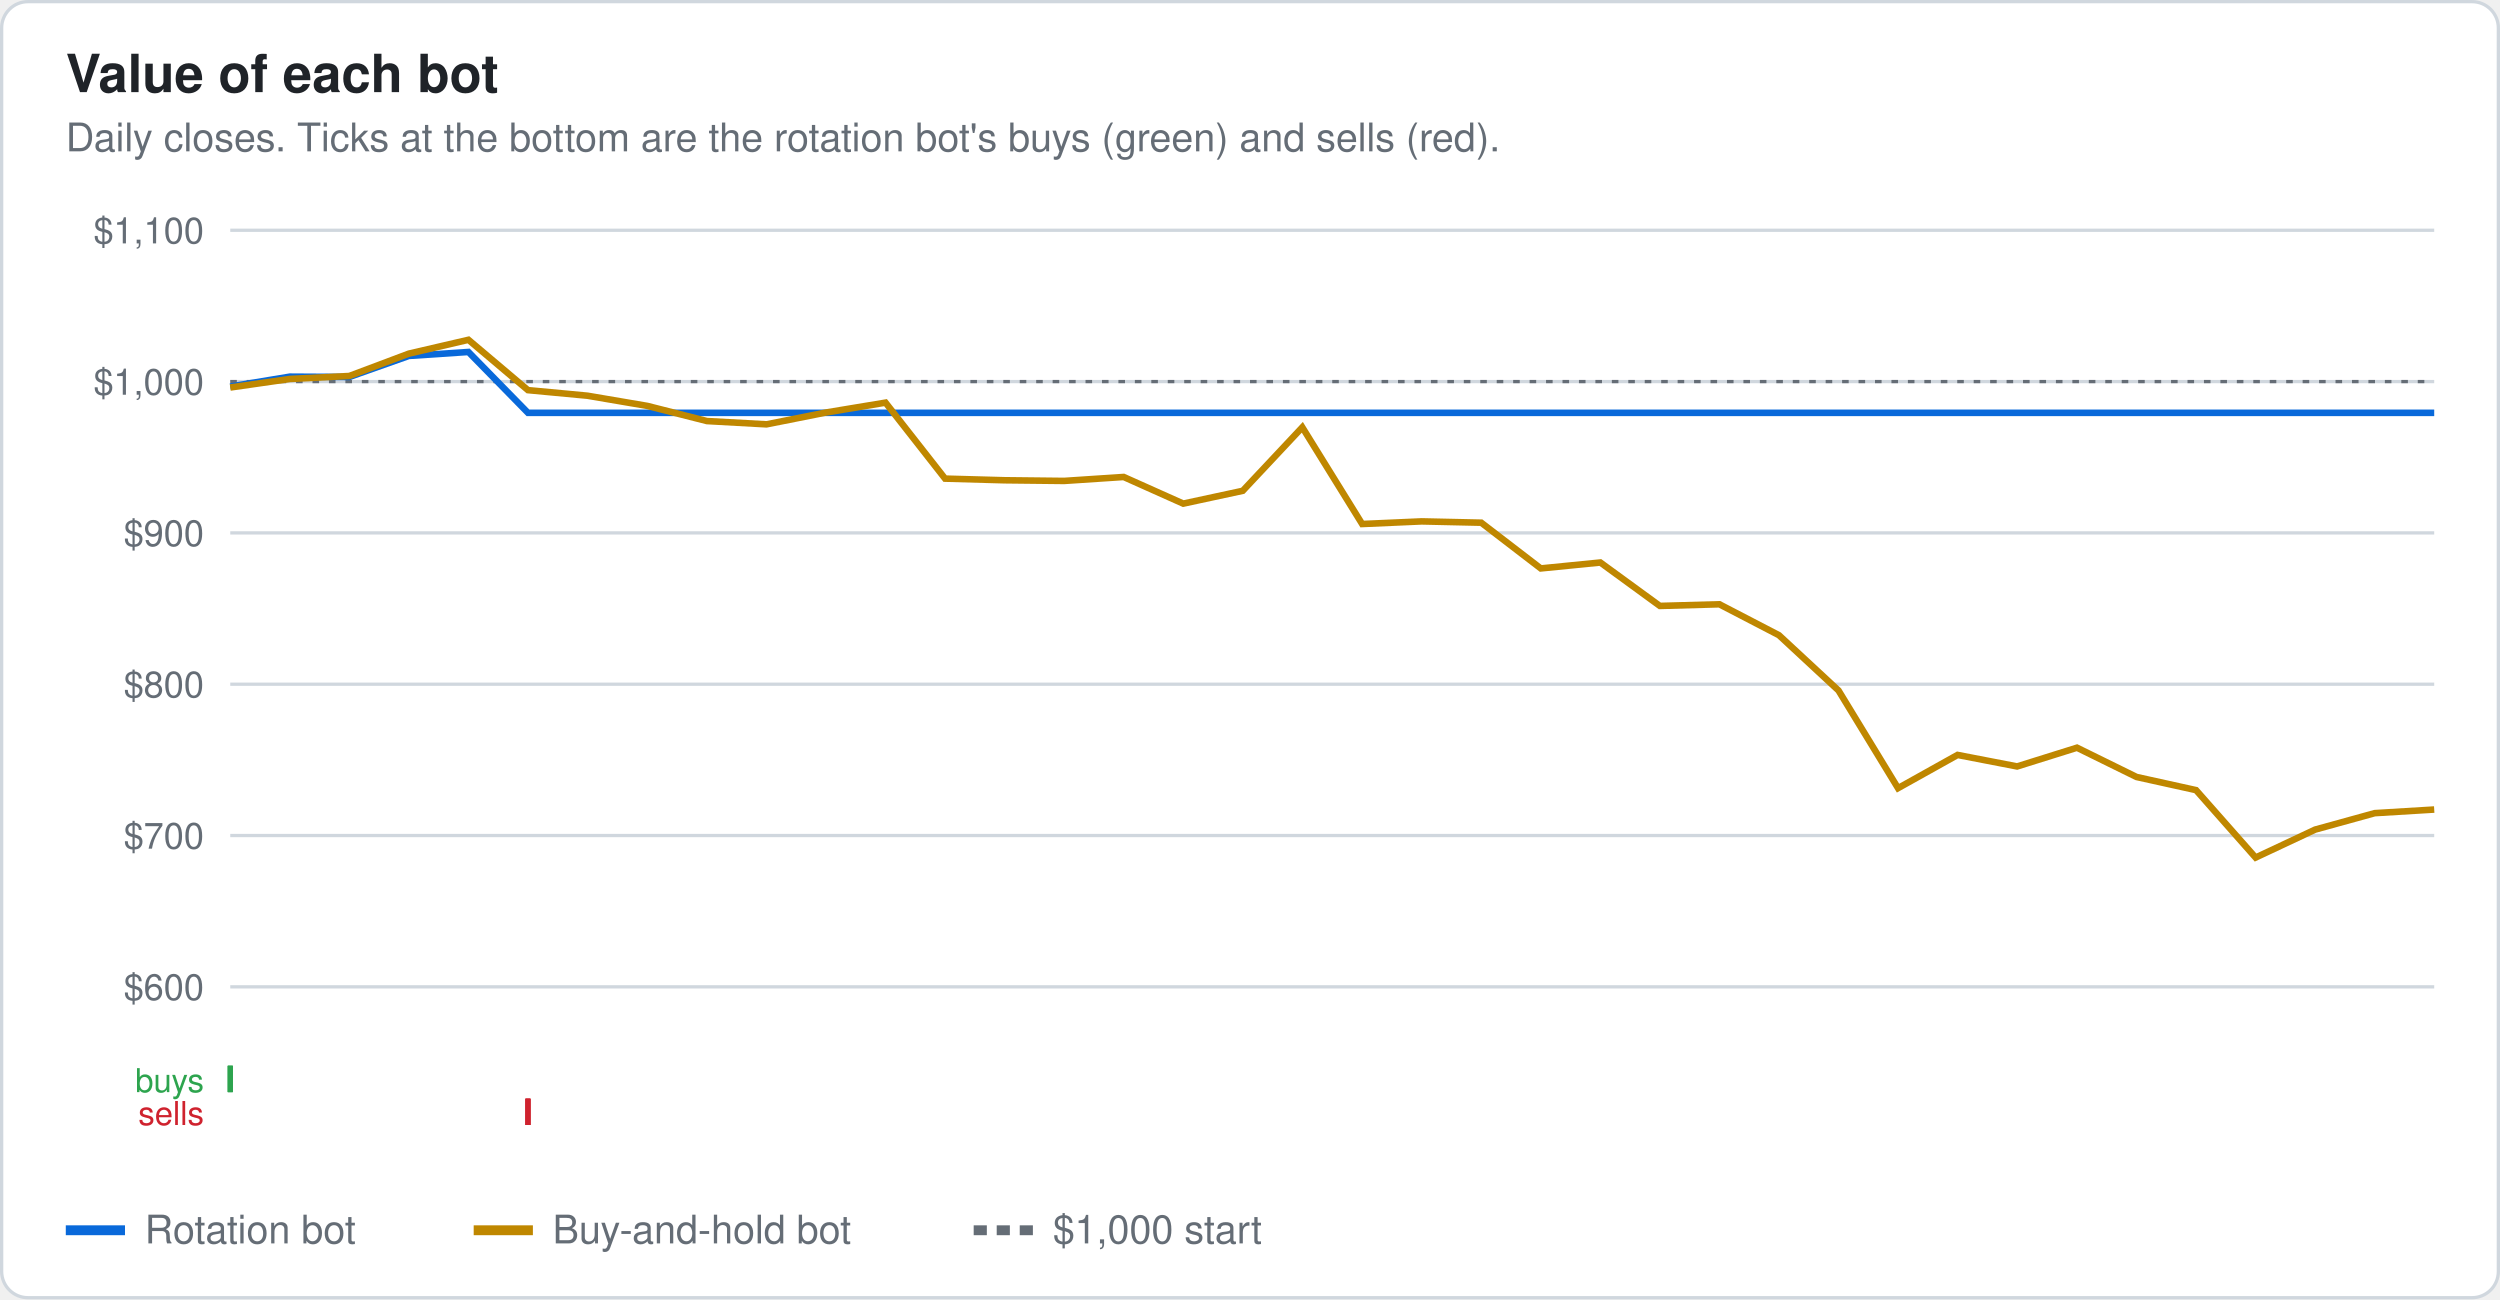
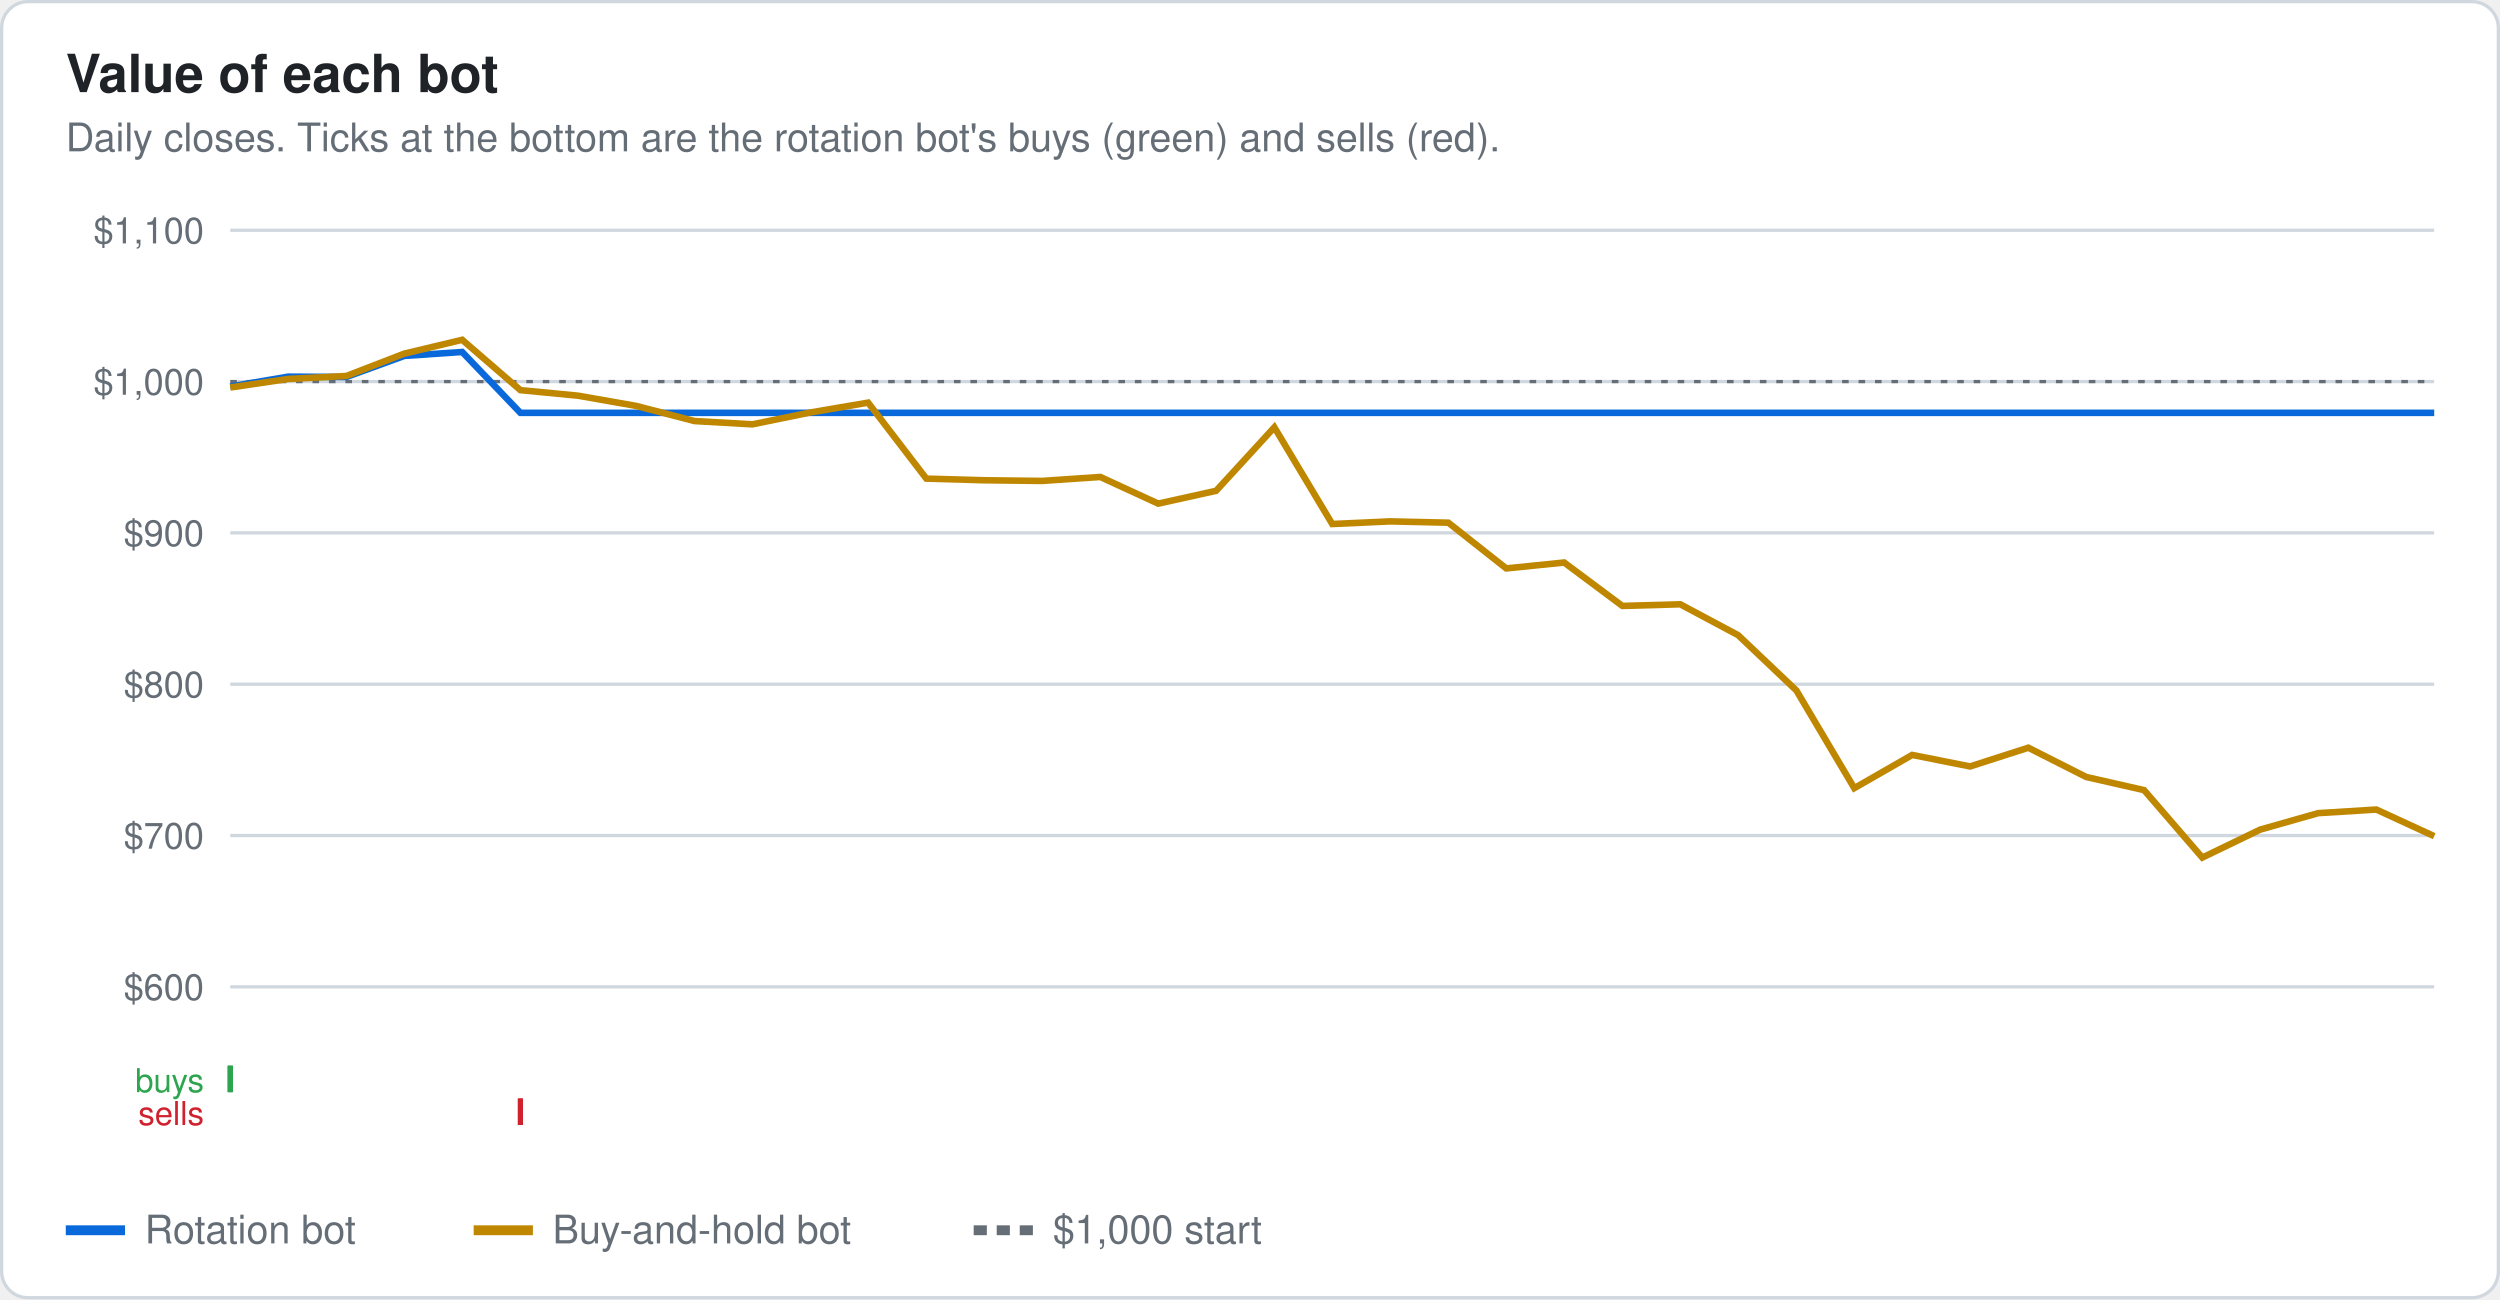
<svg xmlns="http://www.w3.org/2000/svg" width="760" height="395" viewBox="0 0 760 395" font-family="Helvetica, Arial, sans-serif">
  <rect x="0.5" y="0.5" width="759" height="394" rx="8" fill="#ffffff" stroke="#d0d7de" />
  <text x="20" y="28" font-size="16" font-weight="bold" fill="#1f2328">Value of each bot</text>
  <text x="20" y="46" font-size="12" fill="#656d76">Daily closes. Ticks at the bottom are the rotation bot's buys (green) and sells (red).</text>
  <line x1="70" y1="300.0" x2="740" y2="300.0" stroke="#d0d7de" />
  <text x="62" y="304.0" font-size="11" text-anchor="end" fill="#656d76">$600</text>
  <line x1="70" y1="254.0" x2="740" y2="254.0" stroke="#d0d7de" />
  <text x="62" y="258.0" font-size="11" text-anchor="end" fill="#656d76">$700</text>
  <line x1="70" y1="208.0" x2="740" y2="208.0" stroke="#d0d7de" />
  <text x="62" y="212.0" font-size="11" text-anchor="end" fill="#656d76">$800</text>
  <line x1="70" y1="162.0" x2="740" y2="162.0" stroke="#d0d7de" />
  <text x="62" y="166.0" font-size="11" text-anchor="end" fill="#656d76">$900</text>
  <line x1="70" y1="116.0" x2="740" y2="116.0" stroke="#d0d7de" />
  <text x="62" y="120.0" font-size="11" text-anchor="end" fill="#656d76">$1,000</text>
  <line x1="70" y1="70.0" x2="740" y2="70.0" stroke="#d0d7de" />
  <text x="62" y="74.0" font-size="11" text-anchor="end" fill="#656d76">$1,100</text>
  <line x1="70" y1="116.0" x2="740" y2="116.0" stroke="#656d76" stroke-dasharray="2 3" />
-   <polyline points="70.0,117.5 88.1,114.5 106.2,114.6 124.3,108.2 142.4,107.0 160.5,125.5 178.6,125.5 196.8,125.5 214.9,125.5 233.0,125.5 251.1,125.5 269.2,125.5 287.3,125.5 305.4,125.5 323.5,125.5 341.6,125.5 359.7,125.5 377.8,125.5 395.9,125.5 414.1,125.5 432.2,125.5 450.3,125.5 468.4,125.5 486.5,125.5 504.6,125.5 522.7,125.5 540.8,125.5 558.9,125.5 577.0,125.5 595.1,125.5 613.2,125.5 631.4,125.5 649.5,125.5 667.6,125.5 685.7,125.5 703.8,125.5 721.9,125.5 740.0,125.5" fill="none" stroke="#0969da" stroke-width="2" />
-   <polyline points="70.0,117.8 88.1,115.2 106.2,114.3 124.3,107.5 142.4,103.3 160.5,118.6 178.6,120.3 196.8,123.4 214.9,128.0 233.0,129.0 251.1,125.4 269.2,122.4 287.3,145.5 305.4,146.0 323.5,146.2 341.6,145.0 359.7,153.1 377.8,149.2 395.9,129.9 414.1,159.3 432.2,158.5 450.3,158.9 468.4,172.8 486.5,171.0 504.6,184.2 522.7,183.7 540.8,193.1 558.9,209.9 577.0,239.6 595.1,229.5 613.2,233.0 631.4,227.3 649.5,236.2 667.6,240.2 685.7,260.7 703.8,252.2 721.9,247.2 740.0,246.1" fill="none" stroke="#bf8700" stroke-width="2" />
+   <polyline points="70.0,117.5 87.6,114.5 105.3,114.6 122.9,108.2 140.5,107.0 158.2,125.5 175.8,125.5 193.4,125.5 211.1,125.5 228.7,125.5 246.3,125.5 263.9,125.5 281.6,125.5 299.2,125.5 316.8,125.5 334.5,125.5 352.1,125.5 369.7,125.5 387.4,125.5 405.0,125.5 422.6,125.5 440.3,125.5 457.9,125.5 475.5,125.5 493.2,125.5 510.8,125.5 528.4,125.5 546.1,125.5 563.7,125.5 581.3,125.5 598.9,125.5 616.6,125.5 634.2,125.5 651.8,125.5 669.5,125.5 687.1,125.5 704.7,125.5 722.4,125.5 740.0,125.5" fill="none" stroke="#0969da" stroke-width="2" />
+   <polyline points="70.0,117.8 87.6,115.2 105.3,114.3 122.9,107.5 140.5,103.3 158.2,118.6 175.8,120.3 193.4,123.4 211.1,128.0 228.7,129.0 246.3,125.4 263.9,122.4 281.6,145.5 299.2,146.0 316.8,146.2 334.5,145.0 352.1,153.1 369.7,149.2 387.4,129.9 405.0,159.3 422.6,158.5 440.3,158.9 457.9,172.8 475.5,171.0 493.2,184.2 510.8,183.7 528.4,193.1 546.1,209.9 563.7,239.6 581.3,229.5 598.9,233.0 616.6,227.3 634.2,236.2 651.8,240.2 669.5,260.7 687.1,252.2 704.7,247.2 722.4,246.1 740.0,254.2" fill="none" stroke="#bf8700" stroke-width="2" />
  <line x1="70.0" y1="324" x2="70.0" y2="332" stroke="#2da44e" stroke-width="1.5" />
  <line x1="70.0" y1="324" x2="70.0" y2="332" stroke="#2da44e" stroke-width="1.5" />
  <line x1="70.0" y1="324" x2="70.0" y2="332" stroke="#2da44e" stroke-width="1.5" />
  <line x1="70.0" y1="324" x2="70.0" y2="332" stroke="#2da44e" stroke-width="1.5" />
-   <line x1="160.5" y1="334" x2="160.5" y2="342" stroke="#cf222e" stroke-width="1.5" />
-   <line x1="160.5" y1="334" x2="160.5" y2="342" stroke="#cf222e" stroke-width="1.5" />
-   <line x1="160.5" y1="334" x2="160.5" y2="342" stroke="#cf222e" stroke-width="1.5" />
-   <line x1="160.5" y1="334" x2="160.5" y2="342" stroke="#cf222e" stroke-width="1.5" />
+   <line x1="158.2" y1="334" x2="158.2" y2="342" stroke="#cf222e" stroke-width="1.5" />
+   <line x1="158.2" y1="334" x2="158.2" y2="342" stroke="#cf222e" stroke-width="1.5" />
+   <line x1="158.2" y1="334" x2="158.2" y2="342" stroke="#cf222e" stroke-width="1.5" />
+   <line x1="158.2" y1="334" x2="158.2" y2="342" stroke="#cf222e" stroke-width="1.5" />
  <text x="62" y="332" font-size="10" text-anchor="end" fill="#2da44e">buys</text>
  <text x="62" y="342" font-size="10" text-anchor="end" fill="#cf222e">sells</text>
  <line x1="20" y1="374" x2="38" y2="374" stroke="#0969da" stroke-width="3" />
  <text x="44" y="378" font-size="12" fill="#656d76">Rotation bot</text>
  <line x1="144" y1="374" x2="162" y2="374" stroke="#bf8700" stroke-width="3" />
  <text x="168" y="378" font-size="12" fill="#656d76">Buy-and-hold bot</text>
  <line x1="296" y1="374" x2="314" y2="374" stroke="#656d76" stroke-width="3" stroke-dasharray="4 3" />
  <text x="320" y="378" font-size="12" fill="#656d76">$1,000 start</text>
</svg>
